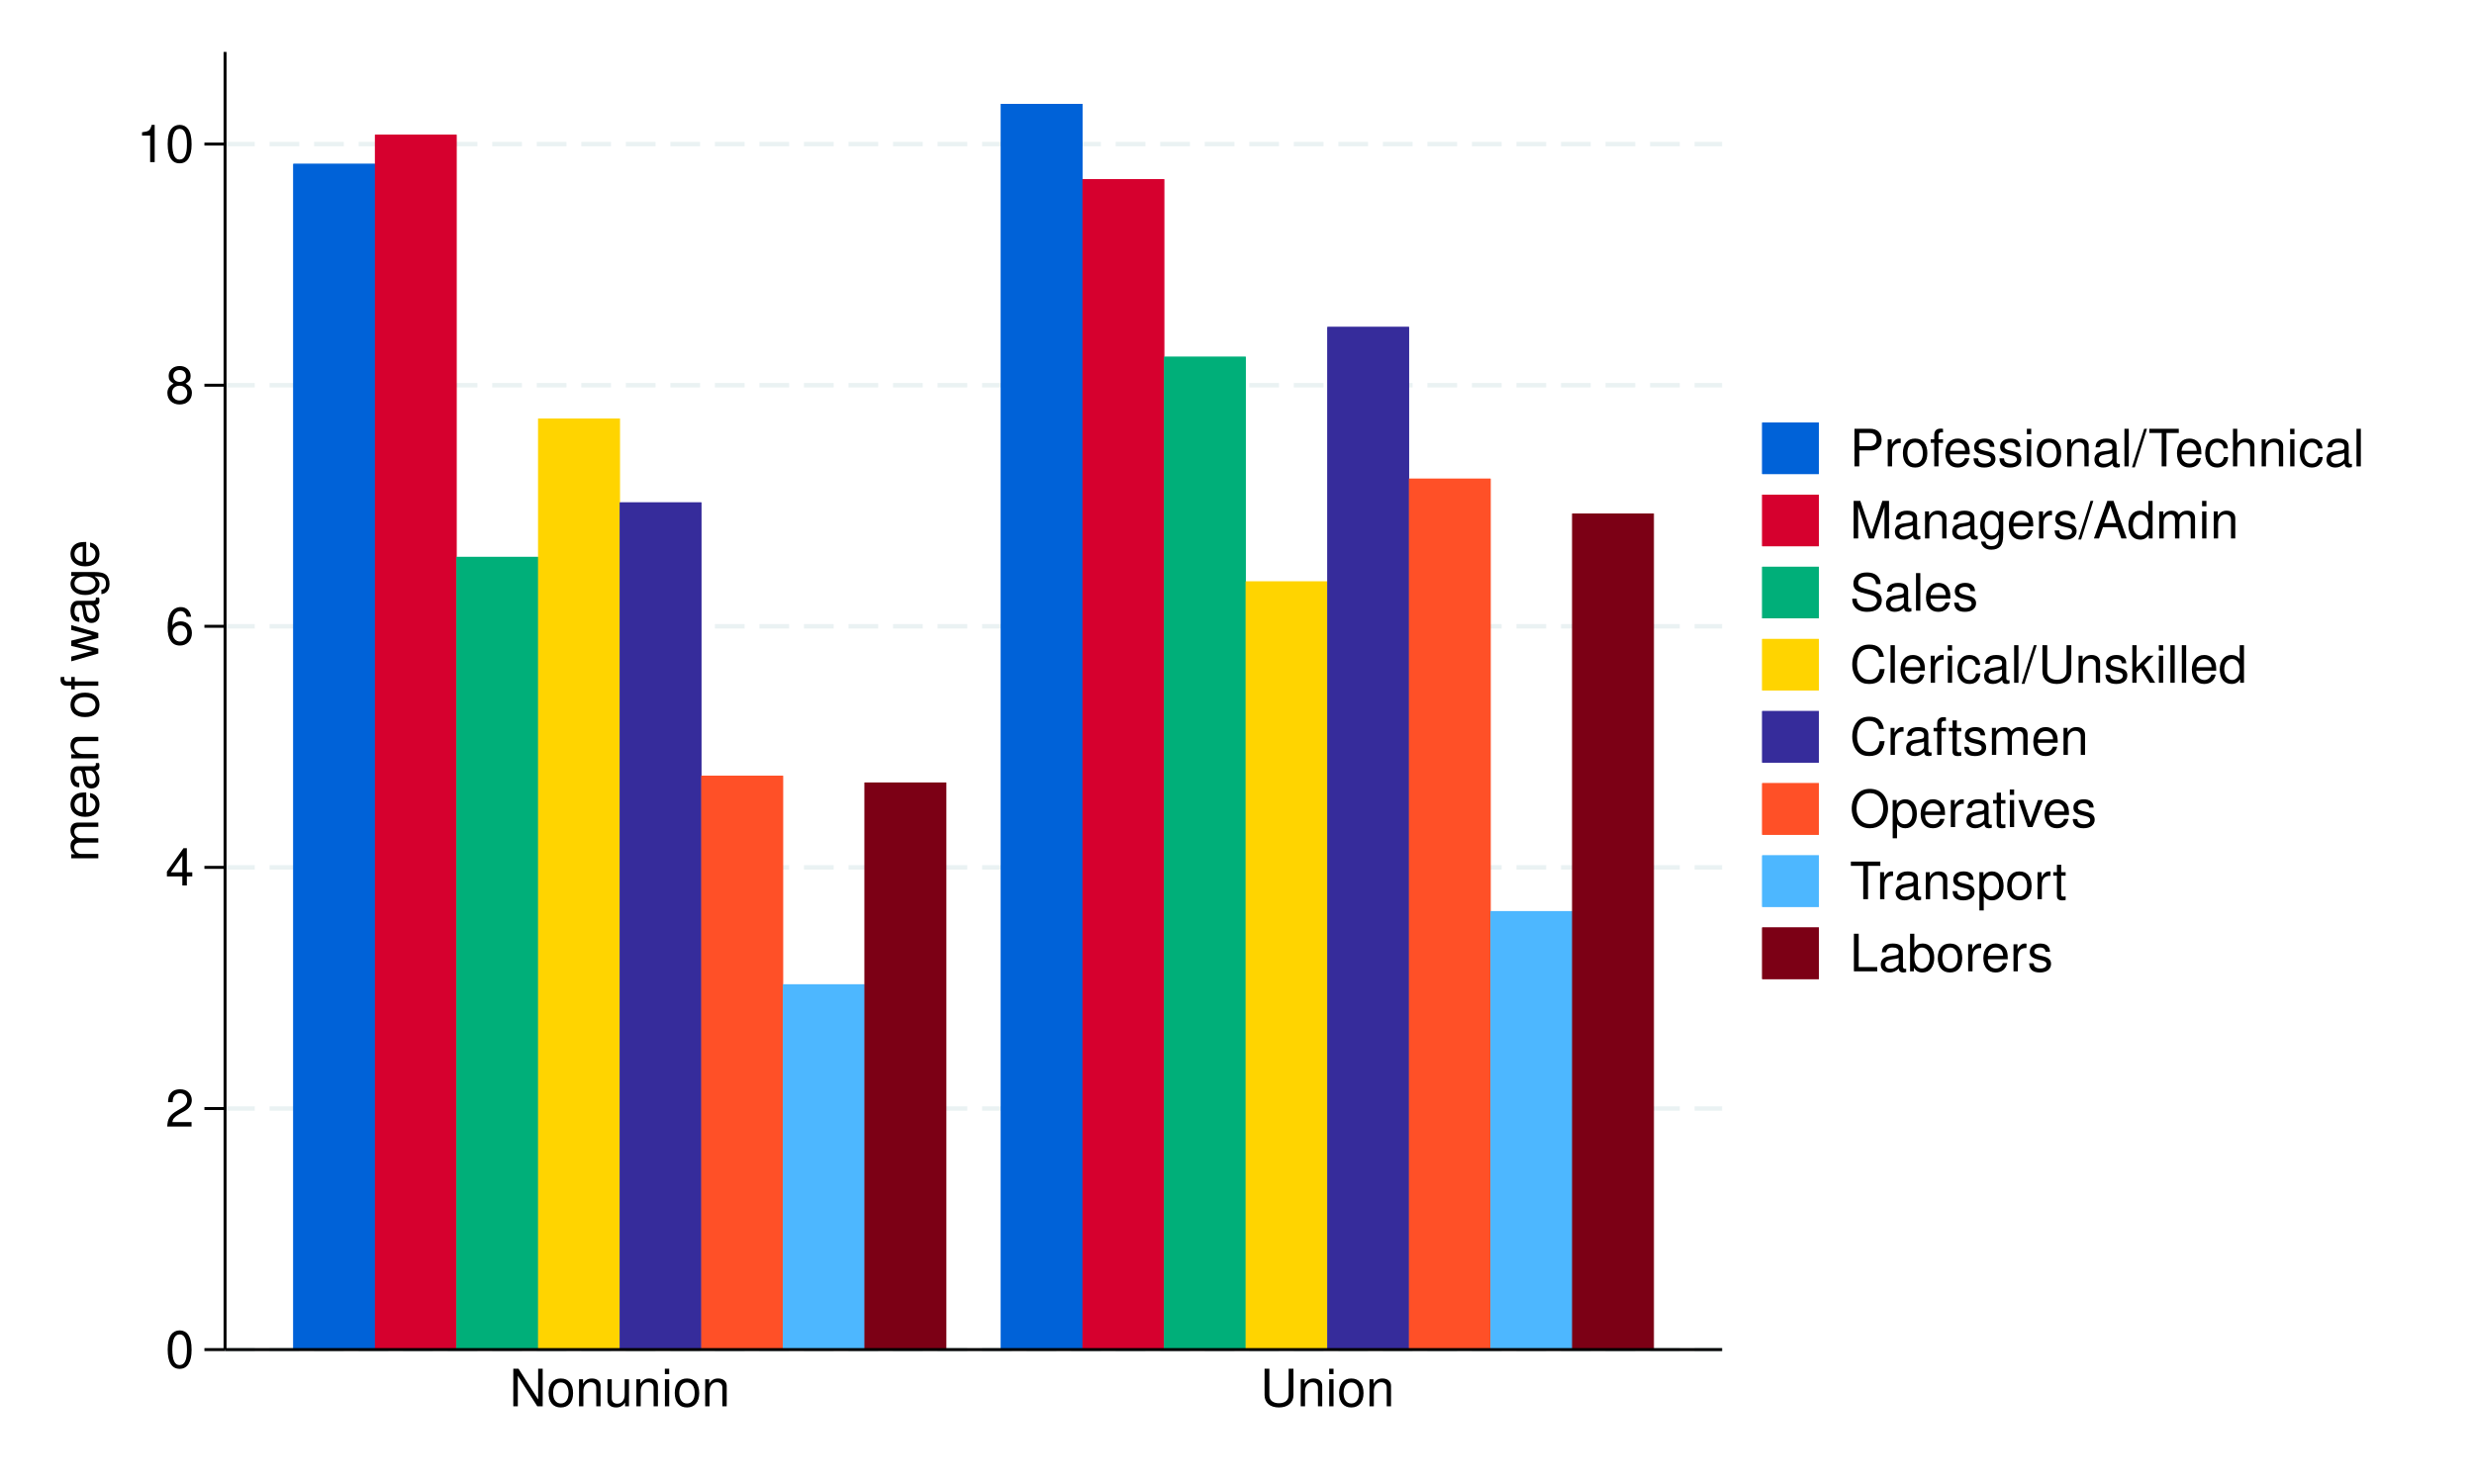
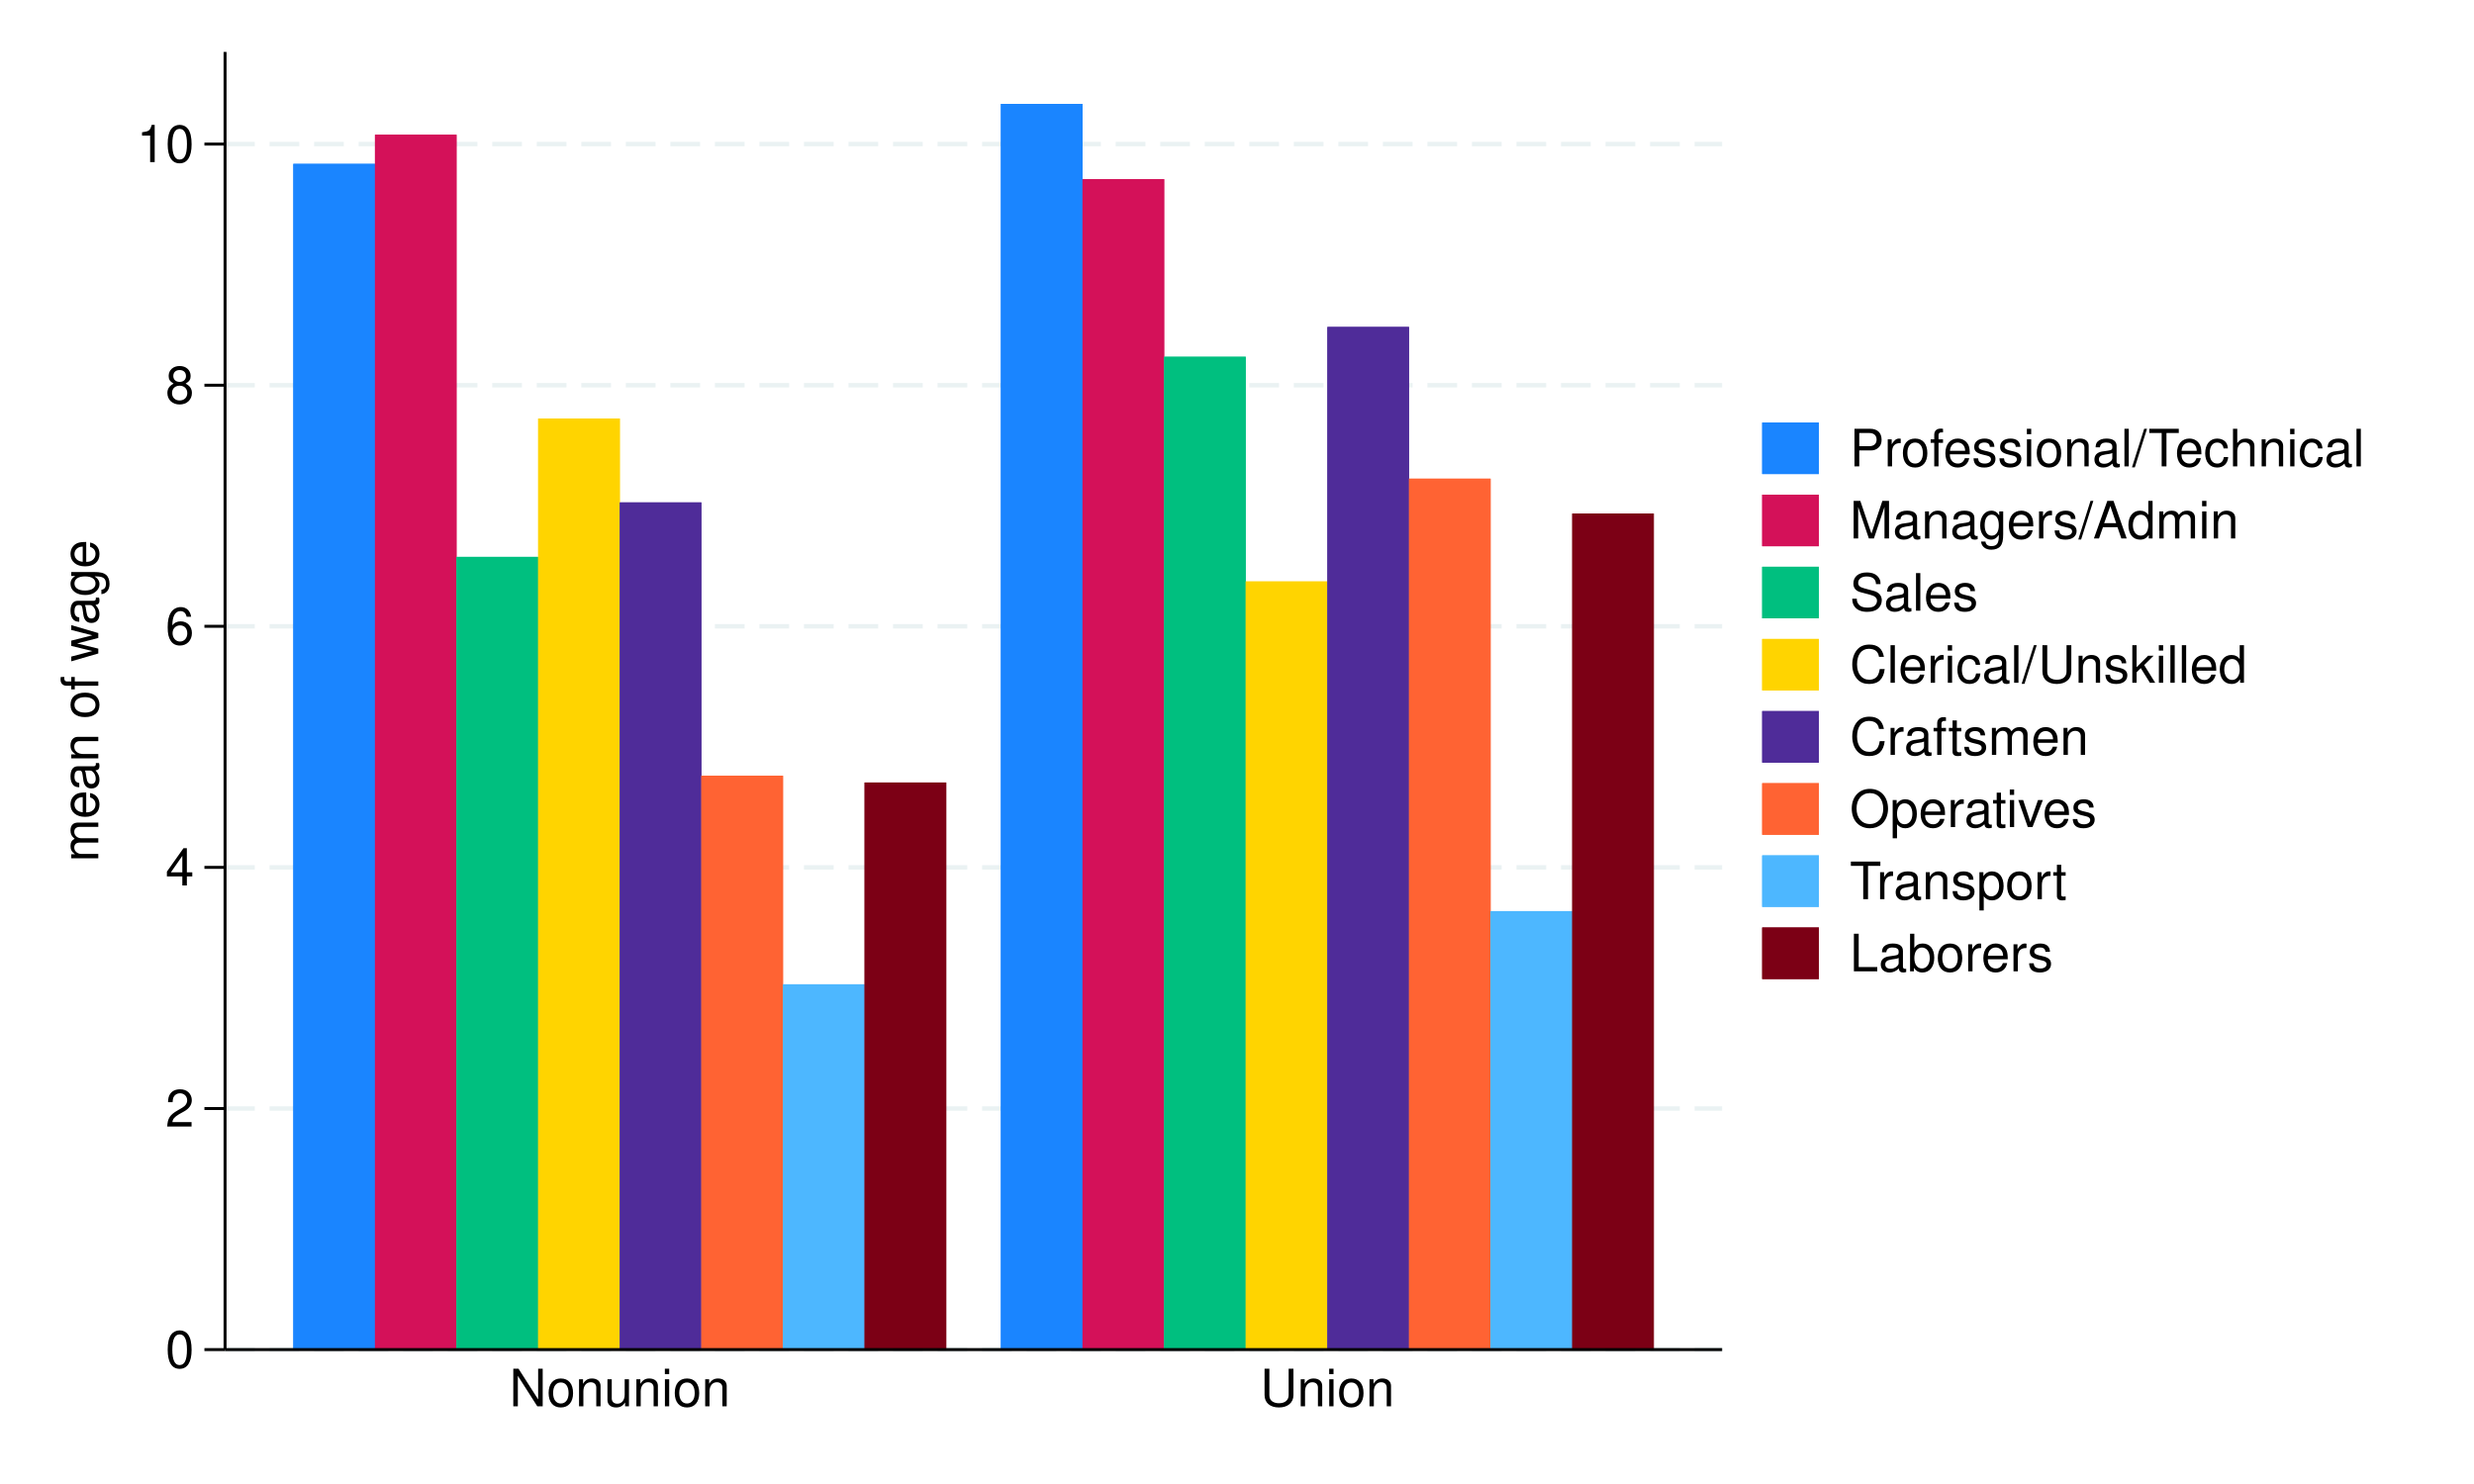
<svg xmlns="http://www.w3.org/2000/svg" version="1.1" width="7.500in" height="4.500in" viewBox="0 0 5400 3240">
  <rect x="0" y="0" width="5400" height="3240" style="fill:#FFFFFF;stroke:none" />
  <rect x="0.00" y="0.00" width="5400.00" height="3240.00" style="fill:#FFFFFF" />
  <rect x="3.24" y="3.24" width="5393.52" height="3233.52" style="fill:none;stroke:#FFFFFF;stroke-width:6.48" />
  <rect x="491.23" y="113.40" width="3267.68" height="2833.14" style="fill:#FFFFFF" />
  <rect x="494.47" y="116.64" width="3261.20" height="2826.66" style="fill:none;stroke:#FFFFFF;stroke-width:6.48" />
  <line x1="491.23" y1="2946.54" x2="556.03" y2="2946.54" style="stroke:#EAF2F3;stroke-width:9.72" />
  <line x1="588.43" y1="2946.54" x2="653.23" y2="2946.54" style="stroke:#EAF2F3;stroke-width:9.72" />
  <line x1="685.63" y1="2946.54" x2="750.43" y2="2946.54" style="stroke:#EAF2F3;stroke-width:9.72" />
  <line x1="782.83" y1="2946.54" x2="847.63" y2="2946.54" style="stroke:#EAF2F3;stroke-width:9.72" />
  <line x1="880.03" y1="2946.54" x2="944.83" y2="2946.54" style="stroke:#EAF2F3;stroke-width:9.72" />
  <line x1="977.23" y1="2946.54" x2="1042.03" y2="2946.54" style="stroke:#EAF2F3;stroke-width:9.72" />
  <line x1="1074.43" y1="2946.54" x2="1139.23" y2="2946.54" style="stroke:#EAF2F3;stroke-width:9.72" />
  <line x1="1171.63" y1="2946.54" x2="1236.43" y2="2946.54" style="stroke:#EAF2F3;stroke-width:9.72" />
  <line x1="1268.83" y1="2946.54" x2="1333.63" y2="2946.54" style="stroke:#EAF2F3;stroke-width:9.72" />
  <line x1="1366.03" y1="2946.54" x2="1430.83" y2="2946.54" style="stroke:#EAF2F3;stroke-width:9.72" />
  <line x1="1463.23" y1="2946.54" x2="1528.03" y2="2946.54" style="stroke:#EAF2F3;stroke-width:9.72" />
  <line x1="1560.43" y1="2946.54" x2="1625.23" y2="2946.54" style="stroke:#EAF2F3;stroke-width:9.72" />
  <line x1="1657.63" y1="2946.54" x2="1722.43" y2="2946.54" style="stroke:#EAF2F3;stroke-width:9.72" />
  <line x1="1754.83" y1="2946.54" x2="1819.63" y2="2946.54" style="stroke:#EAF2F3;stroke-width:9.72" />
  <line x1="1852.03" y1="2946.54" x2="1916.83" y2="2946.54" style="stroke:#EAF2F3;stroke-width:9.72" />
  <line x1="1949.23" y1="2946.54" x2="2014.03" y2="2946.54" style="stroke:#EAF2F3;stroke-width:9.72" />
  <line x1="2046.43" y1="2946.54" x2="2111.23" y2="2946.54" style="stroke:#EAF2F3;stroke-width:9.72" />
  <line x1="2143.63" y1="2946.54" x2="2208.43" y2="2946.54" style="stroke:#EAF2F3;stroke-width:9.72" />
  <line x1="2240.83" y1="2946.54" x2="2305.63" y2="2946.54" style="stroke:#EAF2F3;stroke-width:9.72" />
  <line x1="2338.03" y1="2946.54" x2="2402.83" y2="2946.54" style="stroke:#EAF2F3;stroke-width:9.72" />
  <line x1="2435.23" y1="2946.54" x2="2500.03" y2="2946.54" style="stroke:#EAF2F3;stroke-width:9.72" />
  <line x1="2532.43" y1="2946.54" x2="2597.23" y2="2946.54" style="stroke:#EAF2F3;stroke-width:9.72" />
  <line x1="2629.63" y1="2946.54" x2="2694.43" y2="2946.54" style="stroke:#EAF2F3;stroke-width:9.72" />
  <line x1="2726.83" y1="2946.54" x2="2791.63" y2="2946.54" style="stroke:#EAF2F3;stroke-width:9.72" />
  <line x1="2824.03" y1="2946.54" x2="2888.83" y2="2946.54" style="stroke:#EAF2F3;stroke-width:9.72" />
  <line x1="2921.23" y1="2946.54" x2="2986.03" y2="2946.54" style="stroke:#EAF2F3;stroke-width:9.72" />
  <line x1="3018.43" y1="2946.54" x2="3083.23" y2="2946.54" style="stroke:#EAF2F3;stroke-width:9.72" />
  <line x1="3115.63" y1="2946.54" x2="3180.43" y2="2946.54" style="stroke:#EAF2F3;stroke-width:9.72" />
  <line x1="3212.83" y1="2946.54" x2="3277.63" y2="2946.54" style="stroke:#EAF2F3;stroke-width:9.72" />
  <line x1="3310.03" y1="2946.54" x2="3374.83" y2="2946.54" style="stroke:#EAF2F3;stroke-width:9.72" />
  <line x1="3407.23" y1="2946.54" x2="3472.03" y2="2946.54" style="stroke:#EAF2F3;stroke-width:9.72" />
  <line x1="3504.43" y1="2946.54" x2="3569.23" y2="2946.54" style="stroke:#EAF2F3;stroke-width:9.72" />
  <line x1="3601.63" y1="2946.54" x2="3666.43" y2="2946.54" style="stroke:#EAF2F3;stroke-width:9.72" />
  <line x1="3698.83" y1="2946.54" x2="3758.91" y2="2946.54" style="stroke:#EAF2F3;stroke-width:9.72" />
  <line x1="491.23" y1="2420.21" x2="556.03" y2="2420.21" style="stroke:#EAF2F3;stroke-width:9.72" />
  <line x1="588.43" y1="2420.21" x2="653.23" y2="2420.21" style="stroke:#EAF2F3;stroke-width:9.72" />
  <line x1="685.63" y1="2420.21" x2="750.43" y2="2420.21" style="stroke:#EAF2F3;stroke-width:9.72" />
  <line x1="782.83" y1="2420.21" x2="847.63" y2="2420.21" style="stroke:#EAF2F3;stroke-width:9.72" />
  <line x1="880.03" y1="2420.21" x2="944.83" y2="2420.21" style="stroke:#EAF2F3;stroke-width:9.72" />
  <line x1="977.23" y1="2420.21" x2="1042.03" y2="2420.21" style="stroke:#EAF2F3;stroke-width:9.72" />
  <line x1="1074.43" y1="2420.21" x2="1139.23" y2="2420.21" style="stroke:#EAF2F3;stroke-width:9.72" />
  <line x1="1171.63" y1="2420.21" x2="1236.43" y2="2420.21" style="stroke:#EAF2F3;stroke-width:9.72" />
  <line x1="1268.83" y1="2420.21" x2="1333.63" y2="2420.21" style="stroke:#EAF2F3;stroke-width:9.72" />
  <line x1="1366.03" y1="2420.21" x2="1430.83" y2="2420.21" style="stroke:#EAF2F3;stroke-width:9.72" />
  <line x1="1463.23" y1="2420.21" x2="1528.03" y2="2420.21" style="stroke:#EAF2F3;stroke-width:9.72" />
  <line x1="1560.43" y1="2420.21" x2="1625.23" y2="2420.21" style="stroke:#EAF2F3;stroke-width:9.72" />
  <line x1="1657.63" y1="2420.21" x2="1722.43" y2="2420.21" style="stroke:#EAF2F3;stroke-width:9.72" />
  <line x1="1754.83" y1="2420.21" x2="1819.63" y2="2420.21" style="stroke:#EAF2F3;stroke-width:9.72" />
  <line x1="1852.03" y1="2420.21" x2="1916.83" y2="2420.21" style="stroke:#EAF2F3;stroke-width:9.72" />
  <line x1="1949.23" y1="2420.21" x2="2014.03" y2="2420.21" style="stroke:#EAF2F3;stroke-width:9.72" />
  <line x1="2046.43" y1="2420.21" x2="2111.23" y2="2420.21" style="stroke:#EAF2F3;stroke-width:9.72" />
  <line x1="2143.63" y1="2420.21" x2="2208.43" y2="2420.21" style="stroke:#EAF2F3;stroke-width:9.72" />
  <line x1="2240.83" y1="2420.21" x2="2305.63" y2="2420.21" style="stroke:#EAF2F3;stroke-width:9.72" />
  <line x1="2338.03" y1="2420.21" x2="2402.83" y2="2420.21" style="stroke:#EAF2F3;stroke-width:9.72" />
  <line x1="2435.23" y1="2420.21" x2="2500.03" y2="2420.21" style="stroke:#EAF2F3;stroke-width:9.72" />
  <line x1="2532.43" y1="2420.21" x2="2597.23" y2="2420.21" style="stroke:#EAF2F3;stroke-width:9.72" />
  <line x1="2629.63" y1="2420.21" x2="2694.43" y2="2420.21" style="stroke:#EAF2F3;stroke-width:9.72" />
  <line x1="2726.83" y1="2420.21" x2="2791.63" y2="2420.21" style="stroke:#EAF2F3;stroke-width:9.72" />
  <line x1="2824.03" y1="2420.21" x2="2888.83" y2="2420.21" style="stroke:#EAF2F3;stroke-width:9.72" />
  <line x1="2921.23" y1="2420.21" x2="2986.03" y2="2420.21" style="stroke:#EAF2F3;stroke-width:9.72" />
  <line x1="3018.43" y1="2420.21" x2="3083.23" y2="2420.21" style="stroke:#EAF2F3;stroke-width:9.72" />
  <line x1="3115.63" y1="2420.21" x2="3180.43" y2="2420.21" style="stroke:#EAF2F3;stroke-width:9.72" />
  <line x1="3212.83" y1="2420.21" x2="3277.63" y2="2420.21" style="stroke:#EAF2F3;stroke-width:9.72" />
  <line x1="3310.03" y1="2420.21" x2="3374.83" y2="2420.21" style="stroke:#EAF2F3;stroke-width:9.72" />
  <line x1="3407.23" y1="2420.21" x2="3472.03" y2="2420.21" style="stroke:#EAF2F3;stroke-width:9.72" />
  <line x1="3504.43" y1="2420.21" x2="3569.23" y2="2420.21" style="stroke:#EAF2F3;stroke-width:9.72" />
  <line x1="3601.63" y1="2420.21" x2="3666.43" y2="2420.21" style="stroke:#EAF2F3;stroke-width:9.72" />
  <line x1="3698.83" y1="2420.21" x2="3758.91" y2="2420.21" style="stroke:#EAF2F3;stroke-width:9.72" />
  <line x1="491.23" y1="1893.71" x2="556.03" y2="1893.71" style="stroke:#EAF2F3;stroke-width:9.72" />
  <line x1="588.43" y1="1893.71" x2="653.23" y2="1893.71" style="stroke:#EAF2F3;stroke-width:9.72" />
  <line x1="685.63" y1="1893.71" x2="750.43" y2="1893.71" style="stroke:#EAF2F3;stroke-width:9.72" />
  <line x1="782.83" y1="1893.71" x2="847.63" y2="1893.71" style="stroke:#EAF2F3;stroke-width:9.72" />
  <line x1="880.03" y1="1893.71" x2="944.83" y2="1893.71" style="stroke:#EAF2F3;stroke-width:9.72" />
  <line x1="977.23" y1="1893.71" x2="1042.03" y2="1893.71" style="stroke:#EAF2F3;stroke-width:9.72" />
  <line x1="1074.43" y1="1893.71" x2="1139.23" y2="1893.71" style="stroke:#EAF2F3;stroke-width:9.72" />
  <line x1="1171.63" y1="1893.71" x2="1236.43" y2="1893.71" style="stroke:#EAF2F3;stroke-width:9.72" />
  <line x1="1268.83" y1="1893.71" x2="1333.63" y2="1893.71" style="stroke:#EAF2F3;stroke-width:9.72" />
  <line x1="1366.03" y1="1893.71" x2="1430.83" y2="1893.71" style="stroke:#EAF2F3;stroke-width:9.72" />
  <line x1="1463.23" y1="1893.71" x2="1528.03" y2="1893.71" style="stroke:#EAF2F3;stroke-width:9.72" />
  <line x1="1560.43" y1="1893.71" x2="1625.23" y2="1893.71" style="stroke:#EAF2F3;stroke-width:9.72" />
  <line x1="1657.63" y1="1893.71" x2="1722.43" y2="1893.71" style="stroke:#EAF2F3;stroke-width:9.72" />
  <line x1="1754.83" y1="1893.71" x2="1819.63" y2="1893.71" style="stroke:#EAF2F3;stroke-width:9.72" />
  <line x1="1852.03" y1="1893.71" x2="1916.83" y2="1893.71" style="stroke:#EAF2F3;stroke-width:9.72" />
  <line x1="1949.23" y1="1893.71" x2="2014.03" y2="1893.71" style="stroke:#EAF2F3;stroke-width:9.72" />
  <line x1="2046.43" y1="1893.71" x2="2111.23" y2="1893.71" style="stroke:#EAF2F3;stroke-width:9.72" />
  <line x1="2143.63" y1="1893.71" x2="2208.43" y2="1893.71" style="stroke:#EAF2F3;stroke-width:9.72" />
  <line x1="2240.83" y1="1893.71" x2="2305.63" y2="1893.71" style="stroke:#EAF2F3;stroke-width:9.72" />
  <line x1="2338.03" y1="1893.71" x2="2402.83" y2="1893.71" style="stroke:#EAF2F3;stroke-width:9.72" />
  <line x1="2435.23" y1="1893.71" x2="2500.03" y2="1893.71" style="stroke:#EAF2F3;stroke-width:9.72" />
  <line x1="2532.43" y1="1893.71" x2="2597.23" y2="1893.71" style="stroke:#EAF2F3;stroke-width:9.72" />
  <line x1="2629.63" y1="1893.71" x2="2694.43" y2="1893.71" style="stroke:#EAF2F3;stroke-width:9.72" />
  <line x1="2726.83" y1="1893.71" x2="2791.63" y2="1893.71" style="stroke:#EAF2F3;stroke-width:9.72" />
  <line x1="2824.03" y1="1893.71" x2="2888.83" y2="1893.71" style="stroke:#EAF2F3;stroke-width:9.72" />
  <line x1="2921.23" y1="1893.71" x2="2986.03" y2="1893.71" style="stroke:#EAF2F3;stroke-width:9.72" />
  <line x1="3018.43" y1="1893.71" x2="3083.23" y2="1893.71" style="stroke:#EAF2F3;stroke-width:9.72" />
  <line x1="3115.63" y1="1893.71" x2="3180.43" y2="1893.71" style="stroke:#EAF2F3;stroke-width:9.72" />
  <line x1="3212.83" y1="1893.71" x2="3277.63" y2="1893.71" style="stroke:#EAF2F3;stroke-width:9.72" />
  <line x1="3310.03" y1="1893.71" x2="3374.83" y2="1893.71" style="stroke:#EAF2F3;stroke-width:9.72" />
  <line x1="3407.23" y1="1893.71" x2="3472.03" y2="1893.71" style="stroke:#EAF2F3;stroke-width:9.72" />
  <line x1="3504.43" y1="1893.71" x2="3569.23" y2="1893.71" style="stroke:#EAF2F3;stroke-width:9.72" />
  <line x1="3601.63" y1="1893.71" x2="3666.43" y2="1893.71" style="stroke:#EAF2F3;stroke-width:9.72" />
  <line x1="3698.83" y1="1893.71" x2="3758.91" y2="1893.71" style="stroke:#EAF2F3;stroke-width:9.72" />
  <line x1="491.23" y1="1367.38" x2="556.03" y2="1367.38" style="stroke:#EAF2F3;stroke-width:9.72" />
  <line x1="588.43" y1="1367.38" x2="653.23" y2="1367.38" style="stroke:#EAF2F3;stroke-width:9.72" />
  <line x1="685.63" y1="1367.38" x2="750.43" y2="1367.38" style="stroke:#EAF2F3;stroke-width:9.72" />
  <line x1="782.83" y1="1367.38" x2="847.63" y2="1367.38" style="stroke:#EAF2F3;stroke-width:9.72" />
  <line x1="880.03" y1="1367.38" x2="944.83" y2="1367.38" style="stroke:#EAF2F3;stroke-width:9.72" />
  <line x1="977.23" y1="1367.38" x2="1042.03" y2="1367.38" style="stroke:#EAF2F3;stroke-width:9.72" />
  <line x1="1074.43" y1="1367.38" x2="1139.23" y2="1367.38" style="stroke:#EAF2F3;stroke-width:9.72" />
  <line x1="1171.63" y1="1367.38" x2="1236.43" y2="1367.38" style="stroke:#EAF2F3;stroke-width:9.72" />
  <line x1="1268.83" y1="1367.38" x2="1333.63" y2="1367.38" style="stroke:#EAF2F3;stroke-width:9.72" />
  <line x1="1366.03" y1="1367.38" x2="1430.83" y2="1367.38" style="stroke:#EAF2F3;stroke-width:9.72" />
  <line x1="1463.23" y1="1367.38" x2="1528.03" y2="1367.38" style="stroke:#EAF2F3;stroke-width:9.72" />
  <line x1="1560.43" y1="1367.38" x2="1625.23" y2="1367.38" style="stroke:#EAF2F3;stroke-width:9.72" />
  <line x1="1657.63" y1="1367.38" x2="1722.43" y2="1367.38" style="stroke:#EAF2F3;stroke-width:9.72" />
  <line x1="1754.83" y1="1367.38" x2="1819.63" y2="1367.38" style="stroke:#EAF2F3;stroke-width:9.72" />
  <line x1="1852.03" y1="1367.38" x2="1916.83" y2="1367.38" style="stroke:#EAF2F3;stroke-width:9.72" />
  <line x1="1949.23" y1="1367.38" x2="2014.03" y2="1367.38" style="stroke:#EAF2F3;stroke-width:9.72" />
  <line x1="2046.43" y1="1367.38" x2="2111.23" y2="1367.38" style="stroke:#EAF2F3;stroke-width:9.72" />
  <line x1="2143.63" y1="1367.38" x2="2208.43" y2="1367.38" style="stroke:#EAF2F3;stroke-width:9.72" />
  <line x1="2240.83" y1="1367.38" x2="2305.63" y2="1367.38" style="stroke:#EAF2F3;stroke-width:9.72" />
  <line x1="2338.03" y1="1367.38" x2="2402.83" y2="1367.38" style="stroke:#EAF2F3;stroke-width:9.72" />
  <line x1="2435.23" y1="1367.38" x2="2500.03" y2="1367.38" style="stroke:#EAF2F3;stroke-width:9.72" />
  <line x1="2532.43" y1="1367.38" x2="2597.23" y2="1367.38" style="stroke:#EAF2F3;stroke-width:9.72" />
  <line x1="2629.63" y1="1367.38" x2="2694.43" y2="1367.38" style="stroke:#EAF2F3;stroke-width:9.72" />
  <line x1="2726.83" y1="1367.38" x2="2791.63" y2="1367.38" style="stroke:#EAF2F3;stroke-width:9.72" />
  <line x1="2824.03" y1="1367.38" x2="2888.83" y2="1367.38" style="stroke:#EAF2F3;stroke-width:9.72" />
  <line x1="2921.23" y1="1367.38" x2="2986.03" y2="1367.38" style="stroke:#EAF2F3;stroke-width:9.72" />
  <line x1="3018.43" y1="1367.38" x2="3083.23" y2="1367.38" style="stroke:#EAF2F3;stroke-width:9.72" />
  <line x1="3115.63" y1="1367.38" x2="3180.43" y2="1367.38" style="stroke:#EAF2F3;stroke-width:9.72" />
  <line x1="3212.83" y1="1367.38" x2="3277.63" y2="1367.38" style="stroke:#EAF2F3;stroke-width:9.72" />
  <line x1="3310.03" y1="1367.38" x2="3374.83" y2="1367.38" style="stroke:#EAF2F3;stroke-width:9.72" />
  <line x1="3407.23" y1="1367.38" x2="3472.03" y2="1367.38" style="stroke:#EAF2F3;stroke-width:9.72" />
  <line x1="3504.43" y1="1367.38" x2="3569.23" y2="1367.38" style="stroke:#EAF2F3;stroke-width:9.72" />
  <line x1="3601.63" y1="1367.38" x2="3666.43" y2="1367.38" style="stroke:#EAF2F3;stroke-width:9.72" />
  <line x1="3698.83" y1="1367.38" x2="3758.91" y2="1367.38" style="stroke:#EAF2F3;stroke-width:9.72" />
  <line x1="491.23" y1="841.05" x2="556.03" y2="841.05" style="stroke:#EAF2F3;stroke-width:9.72" />
  <line x1="588.43" y1="841.05" x2="653.23" y2="841.05" style="stroke:#EAF2F3;stroke-width:9.72" />
  <line x1="685.63" y1="841.05" x2="750.43" y2="841.05" style="stroke:#EAF2F3;stroke-width:9.72" />
  <line x1="782.83" y1="841.05" x2="847.63" y2="841.05" style="stroke:#EAF2F3;stroke-width:9.72" />
  <line x1="880.03" y1="841.05" x2="944.83" y2="841.05" style="stroke:#EAF2F3;stroke-width:9.72" />
  <line x1="977.23" y1="841.05" x2="1042.03" y2="841.05" style="stroke:#EAF2F3;stroke-width:9.72" />
  <line x1="1074.43" y1="841.05" x2="1139.23" y2="841.05" style="stroke:#EAF2F3;stroke-width:9.72" />
  <line x1="1171.63" y1="841.05" x2="1236.43" y2="841.05" style="stroke:#EAF2F3;stroke-width:9.72" />
  <line x1="1268.83" y1="841.05" x2="1333.63" y2="841.05" style="stroke:#EAF2F3;stroke-width:9.72" />
  <line x1="1366.03" y1="841.05" x2="1430.83" y2="841.05" style="stroke:#EAF2F3;stroke-width:9.72" />
  <line x1="1463.23" y1="841.05" x2="1528.03" y2="841.05" style="stroke:#EAF2F3;stroke-width:9.72" />
  <line x1="1560.43" y1="841.05" x2="1625.23" y2="841.05" style="stroke:#EAF2F3;stroke-width:9.72" />
  <line x1="1657.63" y1="841.05" x2="1722.43" y2="841.05" style="stroke:#EAF2F3;stroke-width:9.72" />
  <line x1="1754.83" y1="841.05" x2="1819.63" y2="841.05" style="stroke:#EAF2F3;stroke-width:9.72" />
  <line x1="1852.03" y1="841.05" x2="1916.83" y2="841.05" style="stroke:#EAF2F3;stroke-width:9.72" />
  <line x1="1949.23" y1="841.05" x2="2014.03" y2="841.05" style="stroke:#EAF2F3;stroke-width:9.72" />
  <line x1="2046.43" y1="841.05" x2="2111.23" y2="841.05" style="stroke:#EAF2F3;stroke-width:9.72" />
  <line x1="2143.63" y1="841.05" x2="2208.43" y2="841.05" style="stroke:#EAF2F3;stroke-width:9.72" />
  <line x1="2240.83" y1="841.05" x2="2305.63" y2="841.05" style="stroke:#EAF2F3;stroke-width:9.72" />
  <line x1="2338.03" y1="841.05" x2="2402.83" y2="841.05" style="stroke:#EAF2F3;stroke-width:9.72" />
  <line x1="2435.23" y1="841.05" x2="2500.03" y2="841.05" style="stroke:#EAF2F3;stroke-width:9.72" />
  <line x1="2532.43" y1="841.05" x2="2597.23" y2="841.05" style="stroke:#EAF2F3;stroke-width:9.72" />
  <line x1="2629.63" y1="841.05" x2="2694.43" y2="841.05" style="stroke:#EAF2F3;stroke-width:9.72" />
  <line x1="2726.83" y1="841.05" x2="2791.63" y2="841.05" style="stroke:#EAF2F3;stroke-width:9.72" />
  <line x1="2824.03" y1="841.05" x2="2888.83" y2="841.05" style="stroke:#EAF2F3;stroke-width:9.72" />
  <line x1="2921.23" y1="841.05" x2="2986.03" y2="841.05" style="stroke:#EAF2F3;stroke-width:9.72" />
  <line x1="3018.43" y1="841.05" x2="3083.23" y2="841.05" style="stroke:#EAF2F3;stroke-width:9.72" />
  <line x1="3115.63" y1="841.05" x2="3180.43" y2="841.05" style="stroke:#EAF2F3;stroke-width:9.72" />
  <line x1="3212.83" y1="841.05" x2="3277.63" y2="841.05" style="stroke:#EAF2F3;stroke-width:9.72" />
  <line x1="3310.03" y1="841.05" x2="3374.83" y2="841.05" style="stroke:#EAF2F3;stroke-width:9.72" />
  <line x1="3407.23" y1="841.05" x2="3472.03" y2="841.05" style="stroke:#EAF2F3;stroke-width:9.72" />
  <line x1="3504.43" y1="841.05" x2="3569.23" y2="841.05" style="stroke:#EAF2F3;stroke-width:9.72" />
  <line x1="3601.63" y1="841.05" x2="3666.43" y2="841.05" style="stroke:#EAF2F3;stroke-width:9.72" />
  <line x1="3698.83" y1="841.05" x2="3758.91" y2="841.05" style="stroke:#EAF2F3;stroke-width:9.72" />
  <line x1="491.23" y1="314.55" x2="556.03" y2="314.55" style="stroke:#EAF2F3;stroke-width:9.72" />
  <line x1="588.43" y1="314.55" x2="653.23" y2="314.55" style="stroke:#EAF2F3;stroke-width:9.72" />
  <line x1="685.63" y1="314.55" x2="750.43" y2="314.55" style="stroke:#EAF2F3;stroke-width:9.72" />
  <line x1="782.83" y1="314.55" x2="847.63" y2="314.55" style="stroke:#EAF2F3;stroke-width:9.72" />
  <line x1="880.03" y1="314.55" x2="944.83" y2="314.55" style="stroke:#EAF2F3;stroke-width:9.72" />
  <line x1="977.23" y1="314.55" x2="1042.03" y2="314.55" style="stroke:#EAF2F3;stroke-width:9.72" />
  <line x1="1074.43" y1="314.55" x2="1139.23" y2="314.55" style="stroke:#EAF2F3;stroke-width:9.72" />
  <line x1="1171.63" y1="314.55" x2="1236.43" y2="314.55" style="stroke:#EAF2F3;stroke-width:9.72" />
  <line x1="1268.83" y1="314.55" x2="1333.63" y2="314.55" style="stroke:#EAF2F3;stroke-width:9.72" />
  <line x1="1366.03" y1="314.55" x2="1430.83" y2="314.55" style="stroke:#EAF2F3;stroke-width:9.72" />
  <line x1="1463.23" y1="314.55" x2="1528.03" y2="314.55" style="stroke:#EAF2F3;stroke-width:9.72" />
  <line x1="1560.43" y1="314.55" x2="1625.23" y2="314.55" style="stroke:#EAF2F3;stroke-width:9.72" />
  <line x1="1657.63" y1="314.55" x2="1722.43" y2="314.55" style="stroke:#EAF2F3;stroke-width:9.72" />
  <line x1="1754.83" y1="314.55" x2="1819.63" y2="314.55" style="stroke:#EAF2F3;stroke-width:9.72" />
  <line x1="1852.03" y1="314.55" x2="1916.83" y2="314.55" style="stroke:#EAF2F3;stroke-width:9.72" />
  <line x1="1949.23" y1="314.55" x2="2014.03" y2="314.55" style="stroke:#EAF2F3;stroke-width:9.72" />
  <line x1="2046.43" y1="314.55" x2="2111.23" y2="314.55" style="stroke:#EAF2F3;stroke-width:9.72" />
  <line x1="2143.63" y1="314.55" x2="2208.43" y2="314.55" style="stroke:#EAF2F3;stroke-width:9.72" />
  <line x1="2240.83" y1="314.55" x2="2305.63" y2="314.55" style="stroke:#EAF2F3;stroke-width:9.72" />
  <line x1="2338.03" y1="314.55" x2="2402.83" y2="314.55" style="stroke:#EAF2F3;stroke-width:9.72" />
  <line x1="2435.23" y1="314.55" x2="2500.03" y2="314.55" style="stroke:#EAF2F3;stroke-width:9.72" />
  <line x1="2532.43" y1="314.55" x2="2597.23" y2="314.55" style="stroke:#EAF2F3;stroke-width:9.72" />
  <line x1="2629.63" y1="314.55" x2="2694.43" y2="314.55" style="stroke:#EAF2F3;stroke-width:9.72" />
  <line x1="2726.83" y1="314.55" x2="2791.63" y2="314.55" style="stroke:#EAF2F3;stroke-width:9.72" />
  <line x1="2824.03" y1="314.55" x2="2888.83" y2="314.55" style="stroke:#EAF2F3;stroke-width:9.72" />
  <line x1="2921.23" y1="314.55" x2="2986.03" y2="314.55" style="stroke:#EAF2F3;stroke-width:9.72" />
  <line x1="3018.43" y1="314.55" x2="3083.23" y2="314.55" style="stroke:#EAF2F3;stroke-width:9.72" />
  <line x1="3115.63" y1="314.55" x2="3180.43" y2="314.55" style="stroke:#EAF2F3;stroke-width:9.72" />
  <line x1="3212.83" y1="314.55" x2="3277.63" y2="314.55" style="stroke:#EAF2F3;stroke-width:9.72" />
  <line x1="3310.03" y1="314.55" x2="3374.83" y2="314.55" style="stroke:#EAF2F3;stroke-width:9.72" />
  <line x1="3407.23" y1="314.55" x2="3472.03" y2="314.55" style="stroke:#EAF2F3;stroke-width:9.72" />
  <line x1="3504.43" y1="314.55" x2="3569.23" y2="314.55" style="stroke:#EAF2F3;stroke-width:9.72" />
  <line x1="3601.63" y1="314.55" x2="3666.43" y2="314.55" style="stroke:#EAF2F3;stroke-width:9.72" />
  <line x1="3698.83" y1="314.55" x2="3758.91" y2="314.55" style="stroke:#EAF2F3;stroke-width:9.72" />
-   <rect x="640.24" y="357.75" width="178.20" height="2588.79" style="fill:#0062D8" />
-   <rect x="643.48" y="360.99" width="171.72" height="2582.31" style="fill:none;stroke:#0062D8;stroke-width:6.48" />
-   <rect x="818.44" y="294.13" width="178.03" height="2652.41" style="fill:#D6002E" />
-   <rect x="821.68" y="297.37" width="171.55" height="2645.93" style="fill:none;stroke:#D6002E;stroke-width:6.48" />
-   <rect x="996.47" y="1215.84" width="178.20" height="1730.70" style="fill:#00AF79" />
-   <rect x="999.71" y="1219.08" width="171.72" height="1724.22" style="fill:none;stroke:#00AF79;stroke-width:6.48" />
+   <rect x="640.24" y="357.75" width="178.20" height="2588.79" style="fill:#1A85FF" />
+   <rect x="643.48" y="360.99" width="171.72" height="2582.31" style="fill:none;stroke:#1A85FF;stroke-width:6.48" />
+   <rect x="818.44" y="294.13" width="178.03" height="2652.41" style="fill:#D41159" />
+   <rect x="821.68" y="297.37" width="171.55" height="2645.93" style="fill:none;stroke:#D41159;stroke-width:6.48" />
+   <rect x="996.47" y="1215.84" width="178.20" height="1730.70" style="fill:#00BF7F" />
+   <rect x="999.71" y="1219.08" width="171.72" height="1724.22" style="fill:none;stroke:#00BF7F;stroke-width:6.48" />
  <rect x="1174.67" y="913.78" width="178.20" height="2032.76" style="fill:#FFD400" />
  <rect x="1177.91" y="917.02" width="171.72" height="2026.28" style="fill:none;stroke:#FFD400;stroke-width:6.48" />
-   <rect x="1352.87" y="1096.88" width="178.03" height="1849.67" style="fill:#362C9B" />
-   <rect x="1356.11" y="1100.12" width="171.55" height="1843.19" style="fill:none;stroke:#362C9B;stroke-width:6.48" />
-   <rect x="1530.90" y="1693.58" width="178.20" height="1252.97" style="fill:#FF5027" />
-   <rect x="1534.14" y="1696.82" width="171.72" height="1246.49" style="fill:none;stroke:#FF5027;stroke-width:6.48" />
+   <rect x="1352.87" y="1096.88" width="178.03" height="1849.67" style="fill:#4F2C99" />
+   <rect x="1356.11" y="1100.12" width="171.55" height="1843.19" style="fill:none;stroke:#4F2C99;stroke-width:6.48" />
+   <rect x="1530.90" y="1693.58" width="178.20" height="1252.97" style="fill:#FF6333" />
+   <rect x="1534.14" y="1696.82" width="171.72" height="1246.49" style="fill:none;stroke:#FF6333;stroke-width:6.48" />
  <rect x="1709.10" y="2149.03" width="178.03" height="797.51" style="fill:#4DB7FF" />
  <rect x="1712.34" y="2152.27" width="171.55" height="791.03" style="fill:none;stroke:#4DB7FF;stroke-width:6.48" />
  <rect x="1887.13" y="1708.43" width="178.20" height="1238.12" style="fill:#7C0015" />
  <rect x="1890.37" y="1711.67" width="171.72" height="1231.64" style="fill:none;stroke:#7C0015;stroke-width:6.48" />
-   <rect x="2184.64" y="226.80" width="178.20" height="2719.74" style="fill:#0062D8" />
-   <rect x="2187.88" y="230.04" width="171.72" height="2713.26" style="fill:none;stroke:#0062D8;stroke-width:6.48" />
-   <rect x="2362.84" y="391.16" width="178.20" height="2555.38" style="fill:#D6002E" />
-   <rect x="2366.08" y="394.40" width="171.72" height="2548.90" style="fill:none;stroke:#D6002E;stroke-width:6.48" />
-   <rect x="2541.04" y="778.95" width="178.03" height="2167.59" style="fill:#00AF79" />
-   <rect x="2544.28" y="782.19" width="171.55" height="2161.11" style="fill:none;stroke:#00AF79;stroke-width:6.48" />
+   <rect x="2184.64" y="226.80" width="178.20" height="2719.74" style="fill:#1A85FF" />
+   <rect x="2187.88" y="230.04" width="171.72" height="2713.26" style="fill:none;stroke:#1A85FF;stroke-width:6.48" />
+   <rect x="2362.84" y="391.16" width="178.20" height="2555.38" style="fill:#D41159" />
+   <rect x="2366.08" y="394.40" width="171.72" height="2548.90" style="fill:none;stroke:#D41159;stroke-width:6.48" />
+   <rect x="2541.04" y="778.95" width="178.03" height="2167.59" style="fill:#00BF7F" />
+   <rect x="2544.28" y="782.19" width="171.55" height="2161.11" style="fill:none;stroke:#00BF7F;stroke-width:6.48" />
  <rect x="2719.07" y="1269.51" width="178.20" height="1677.04" style="fill:#FFD400" />
  <rect x="2722.31" y="1272.75" width="171.72" height="1670.56" style="fill:none;stroke:#FFD400;stroke-width:6.48" />
-   <rect x="2897.27" y="713.81" width="178.20" height="2232.73" style="fill:#362C9B" />
-   <rect x="2900.51" y="717.05" width="171.72" height="2226.25" style="fill:none;stroke:#362C9B;stroke-width:6.48" />
-   <rect x="3075.47" y="1045.07" width="178.03" height="1901.48" style="fill:#FF5027" />
-   <rect x="3078.71" y="1048.31" width="171.55" height="1895.00" style="fill:none;stroke:#FF5027;stroke-width:6.48" />
+   <rect x="2897.27" y="713.81" width="178.20" height="2232.73" style="fill:#4F2C99" />
+   <rect x="2900.51" y="717.05" width="171.72" height="2226.25" style="fill:none;stroke:#4F2C99;stroke-width:6.48" />
+   <rect x="3075.47" y="1045.07" width="178.03" height="1901.48" style="fill:#FF6333" />
+   <rect x="3078.71" y="1048.31" width="171.55" height="1895.00" style="fill:none;stroke:#FF6333;stroke-width:6.48" />
  <rect x="3253.50" y="1989.23" width="178.20" height="957.32" style="fill:#4DB7FF" />
  <rect x="3256.74" y="1992.47" width="171.72" height="950.84" style="fill:none;stroke:#4DB7FF;stroke-width:6.48" />
  <rect x="3431.70" y="1121.18" width="178.03" height="1825.37" style="fill:#7C0015" />
  <rect x="3434.94" y="1124.42" width="171.55" height="1818.89" style="fill:none;stroke:#7C0015;stroke-width:6.48" />
  <line x1="491.23" y1="2946.54" x2="491.23" y2="113.40" style="stroke:#000000;stroke-width:6.48" />
  <line x1="491.23" y1="2946.54" x2="446.18" y2="2946.54" style="stroke:#000000;stroke-width:6.48" />
  <text x="423.73" y="2985.98" style="font-family:'Helvetica';font-size:112.56px;fill:#000000" text-anchor="end">0</text>
  <line x1="491.23" y1="2420.21" x2="446.18" y2="2420.21" style="stroke:#000000;stroke-width:6.48" />
  <text x="423.73" y="2459.65" style="font-family:'Helvetica';font-size:112.56px;fill:#000000" text-anchor="end">2</text>
  <line x1="491.23" y1="1893.71" x2="446.18" y2="1893.71" style="stroke:#000000;stroke-width:6.48" />
  <text x="423.73" y="1933.15" style="font-family:'Helvetica';font-size:112.56px;fill:#000000" text-anchor="end">4</text>
  <line x1="491.23" y1="1367.38" x2="446.18" y2="1367.38" style="stroke:#000000;stroke-width:6.48" />
  <text x="423.73" y="1406.82" style="font-family:'Helvetica';font-size:112.56px;fill:#000000" text-anchor="end">6</text>
  <line x1="491.23" y1="841.05" x2="446.18" y2="841.05" style="stroke:#000000;stroke-width:6.48" />
  <text x="423.73" y="880.49" style="font-family:'Helvetica';font-size:112.56px;fill:#000000" text-anchor="end">8</text>
  <line x1="491.23" y1="314.55" x2="446.18" y2="314.55" style="stroke:#000000;stroke-width:6.48" />
  <text x="423.73" y="353.99" style="font-family:'Helvetica';font-size:112.56px;fill:#000000" text-anchor="end">10</text>
  <text x="214.55" y="1530.06" style="font-family:'Helvetica';font-size:112.56px;fill:#000000" transform="rotate(-90 214.55,1530.06)" text-anchor="middle">mean of wage</text>
  <line x1="491.23" y1="2946.54" x2="3758.91" y2="2946.54" style="stroke:#000000;stroke-width:6.48" />
  <text x="1352.87" y="3070.31" style="font-family:'Helvetica';font-size:112.56px;fill:#000000" text-anchor="middle">Nonunion</text>
  <text x="2897.27" y="3070.31" style="font-family:'Helvetica';font-size:112.56px;fill:#000000" text-anchor="middle">Union</text>
  <rect x="3797.72" y="873.96" width="1450.07" height="1312.20" style="fill:#FFFFFF" />
  <rect x="3800.96" y="877.20" width="1443.59" height="1305.72" style="fill:none;stroke:#FFFFFF;stroke-width:6.48" />
-   <rect x="3846.32" y="922.56" width="123.69" height="112.39" style="fill:#0062D8" />
-   <rect x="3849.56" y="925.80" width="117.21" height="105.91" style="fill:none;stroke:#0062D8;stroke-width:6.48" />
-   <rect x="3846.32" y="1080.00" width="123.69" height="112.56" style="fill:#D6002E" />
-   <rect x="3849.56" y="1083.24" width="117.21" height="106.08" style="fill:none;stroke:#D6002E;stroke-width:6.48" />
-   <rect x="3846.32" y="1237.44" width="123.69" height="112.56" style="fill:#00AF79" />
-   <rect x="3849.56" y="1240.68" width="117.21" height="106.08" style="fill:none;stroke:#00AF79;stroke-width:6.48" />
+   <rect x="3846.32" y="922.56" width="123.69" height="112.39" style="fill:#1A85FF" />
+   <rect x="3849.56" y="925.80" width="117.21" height="105.91" style="fill:none;stroke:#1A85FF;stroke-width:6.48" />
+   <rect x="3846.32" y="1080.00" width="123.69" height="112.56" style="fill:#D41159" />
+   <rect x="3849.56" y="1083.24" width="117.21" height="106.08" style="fill:none;stroke:#D41159;stroke-width:6.48" />
+   <rect x="3846.32" y="1237.44" width="123.69" height="112.56" style="fill:#00BF7F" />
+   <rect x="3849.56" y="1240.68" width="117.21" height="106.08" style="fill:none;stroke:#00BF7F;stroke-width:6.48" />
  <rect x="3846.32" y="1395.06" width="123.69" height="112.39" style="fill:#FFD400" />
  <rect x="3849.56" y="1398.30" width="117.21" height="105.91" style="fill:none;stroke:#FFD400;stroke-width:6.48" />
-   <rect x="3846.32" y="1552.50" width="123.69" height="112.56" style="fill:#362C9B" />
-   <rect x="3849.56" y="1555.74" width="117.21" height="106.08" style="fill:none;stroke:#362C9B;stroke-width:6.48" />
-   <rect x="3846.32" y="1709.94" width="123.69" height="112.56" style="fill:#FF5027" />
-   <rect x="3849.56" y="1713.18" width="117.21" height="106.08" style="fill:none;stroke:#FF5027;stroke-width:6.48" />
+   <rect x="3846.32" y="1552.50" width="123.69" height="112.56" style="fill:#4F2C99" />
+   <rect x="3849.56" y="1555.74" width="117.21" height="106.08" style="fill:none;stroke:#4F2C99;stroke-width:6.48" />
+   <rect x="3846.32" y="1709.94" width="123.69" height="112.56" style="fill:#FF6333" />
+   <rect x="3849.56" y="1713.18" width="117.21" height="106.08" style="fill:none;stroke:#FF6333;stroke-width:6.48" />
  <rect x="3846.32" y="1867.56" width="123.69" height="112.39" style="fill:#4DB7FF" />
  <rect x="3849.56" y="1870.80" width="117.21" height="105.91" style="fill:none;stroke:#4DB7FF;stroke-width:6.48" />
  <rect x="3846.32" y="2025.00" width="123.69" height="112.56" style="fill:#7C0015" />
  <rect x="3849.56" y="2028.24" width="117.21" height="106.08" style="fill:none;stroke:#7C0015;stroke-width:6.48" />
  <text x="4037.51" y="1018.19" style="font-family:'Helvetica';font-size:112.56px;fill:#000000">Professional/Technical</text>
  <text x="4037.51" y="1175.63" style="font-family:'Helvetica';font-size:112.56px;fill:#000000">Managers/Admin</text>
  <text x="4037.51" y="1333.24" style="font-family:'Helvetica';font-size:112.56px;fill:#000000">Sales</text>
  <text x="4037.51" y="1490.69" style="font-family:'Helvetica';font-size:112.56px;fill:#000000">Clerical/Unskilled</text>
  <text x="4037.51" y="1648.13" style="font-family:'Helvetica';font-size:112.56px;fill:#000000">Craftsmen</text>
  <text x="4037.51" y="1805.74" style="font-family:'Helvetica';font-size:112.56px;fill:#000000">Operatives</text>
  <text x="4037.51" y="1963.19" style="font-family:'Helvetica';font-size:112.56px;fill:#000000">Transport</text>
  <text x="4037.51" y="2120.63" style="font-family:'Helvetica';font-size:112.56px;fill:#000000">Laborers</text>
</svg>
